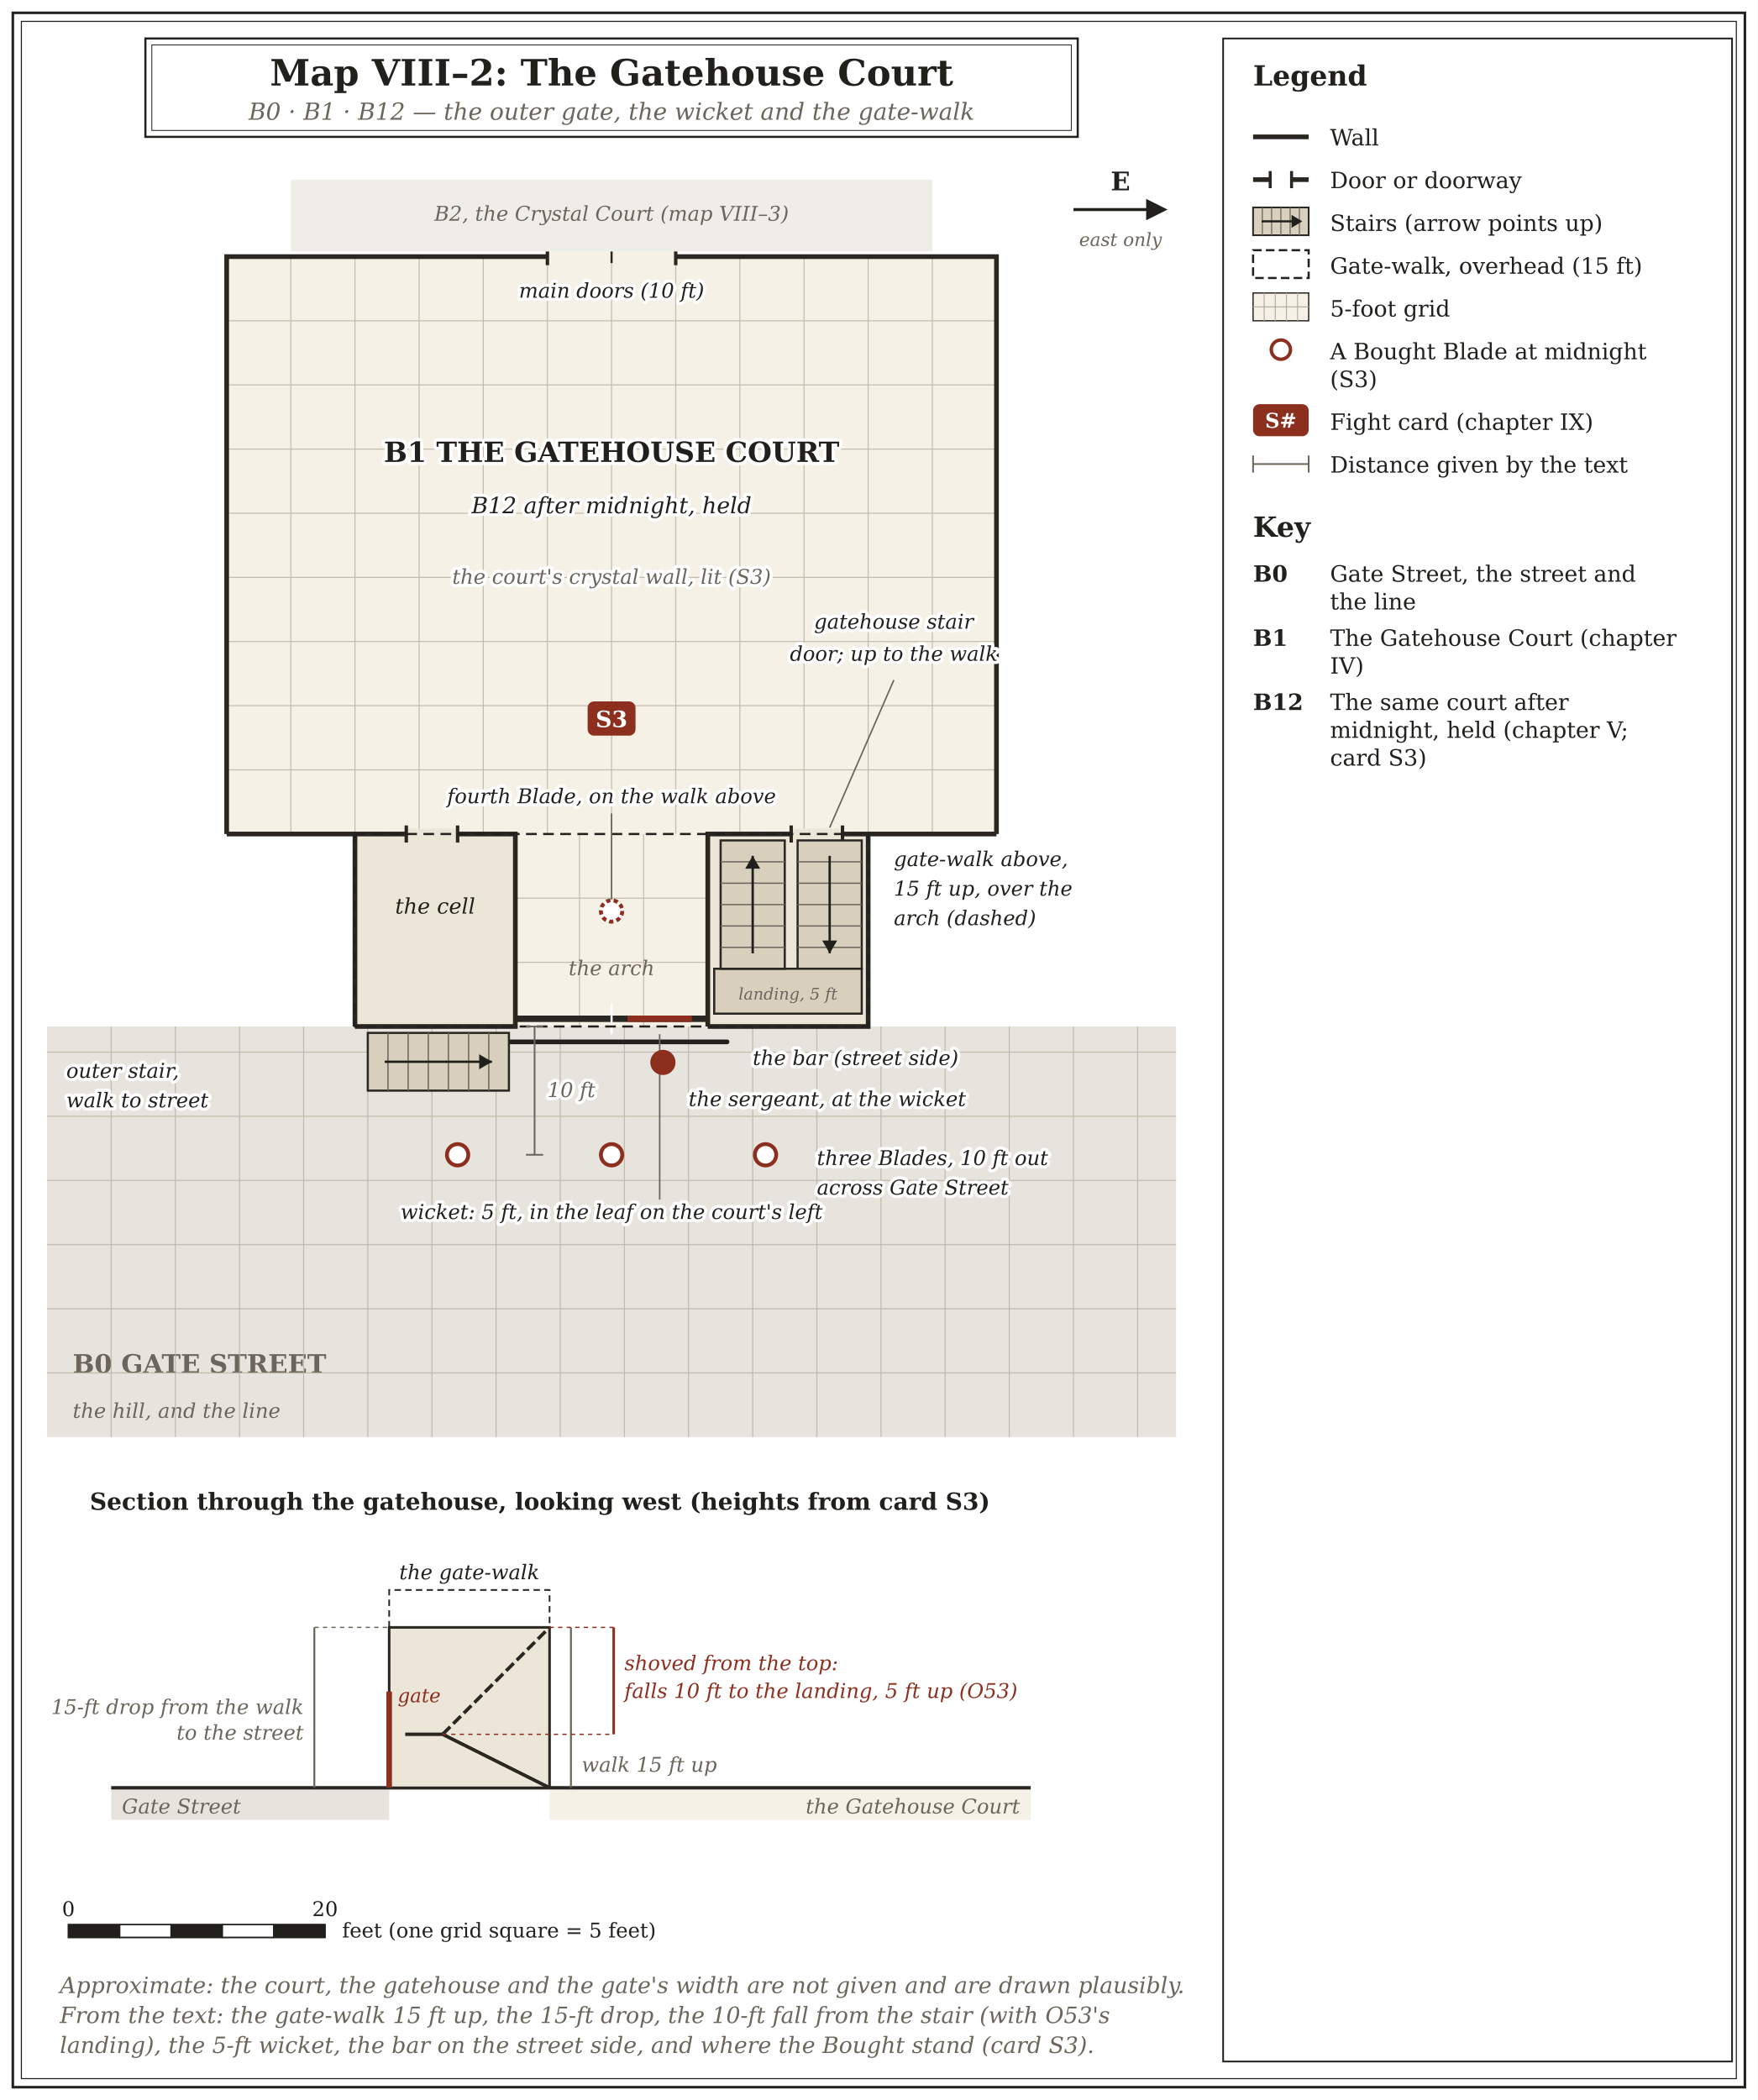
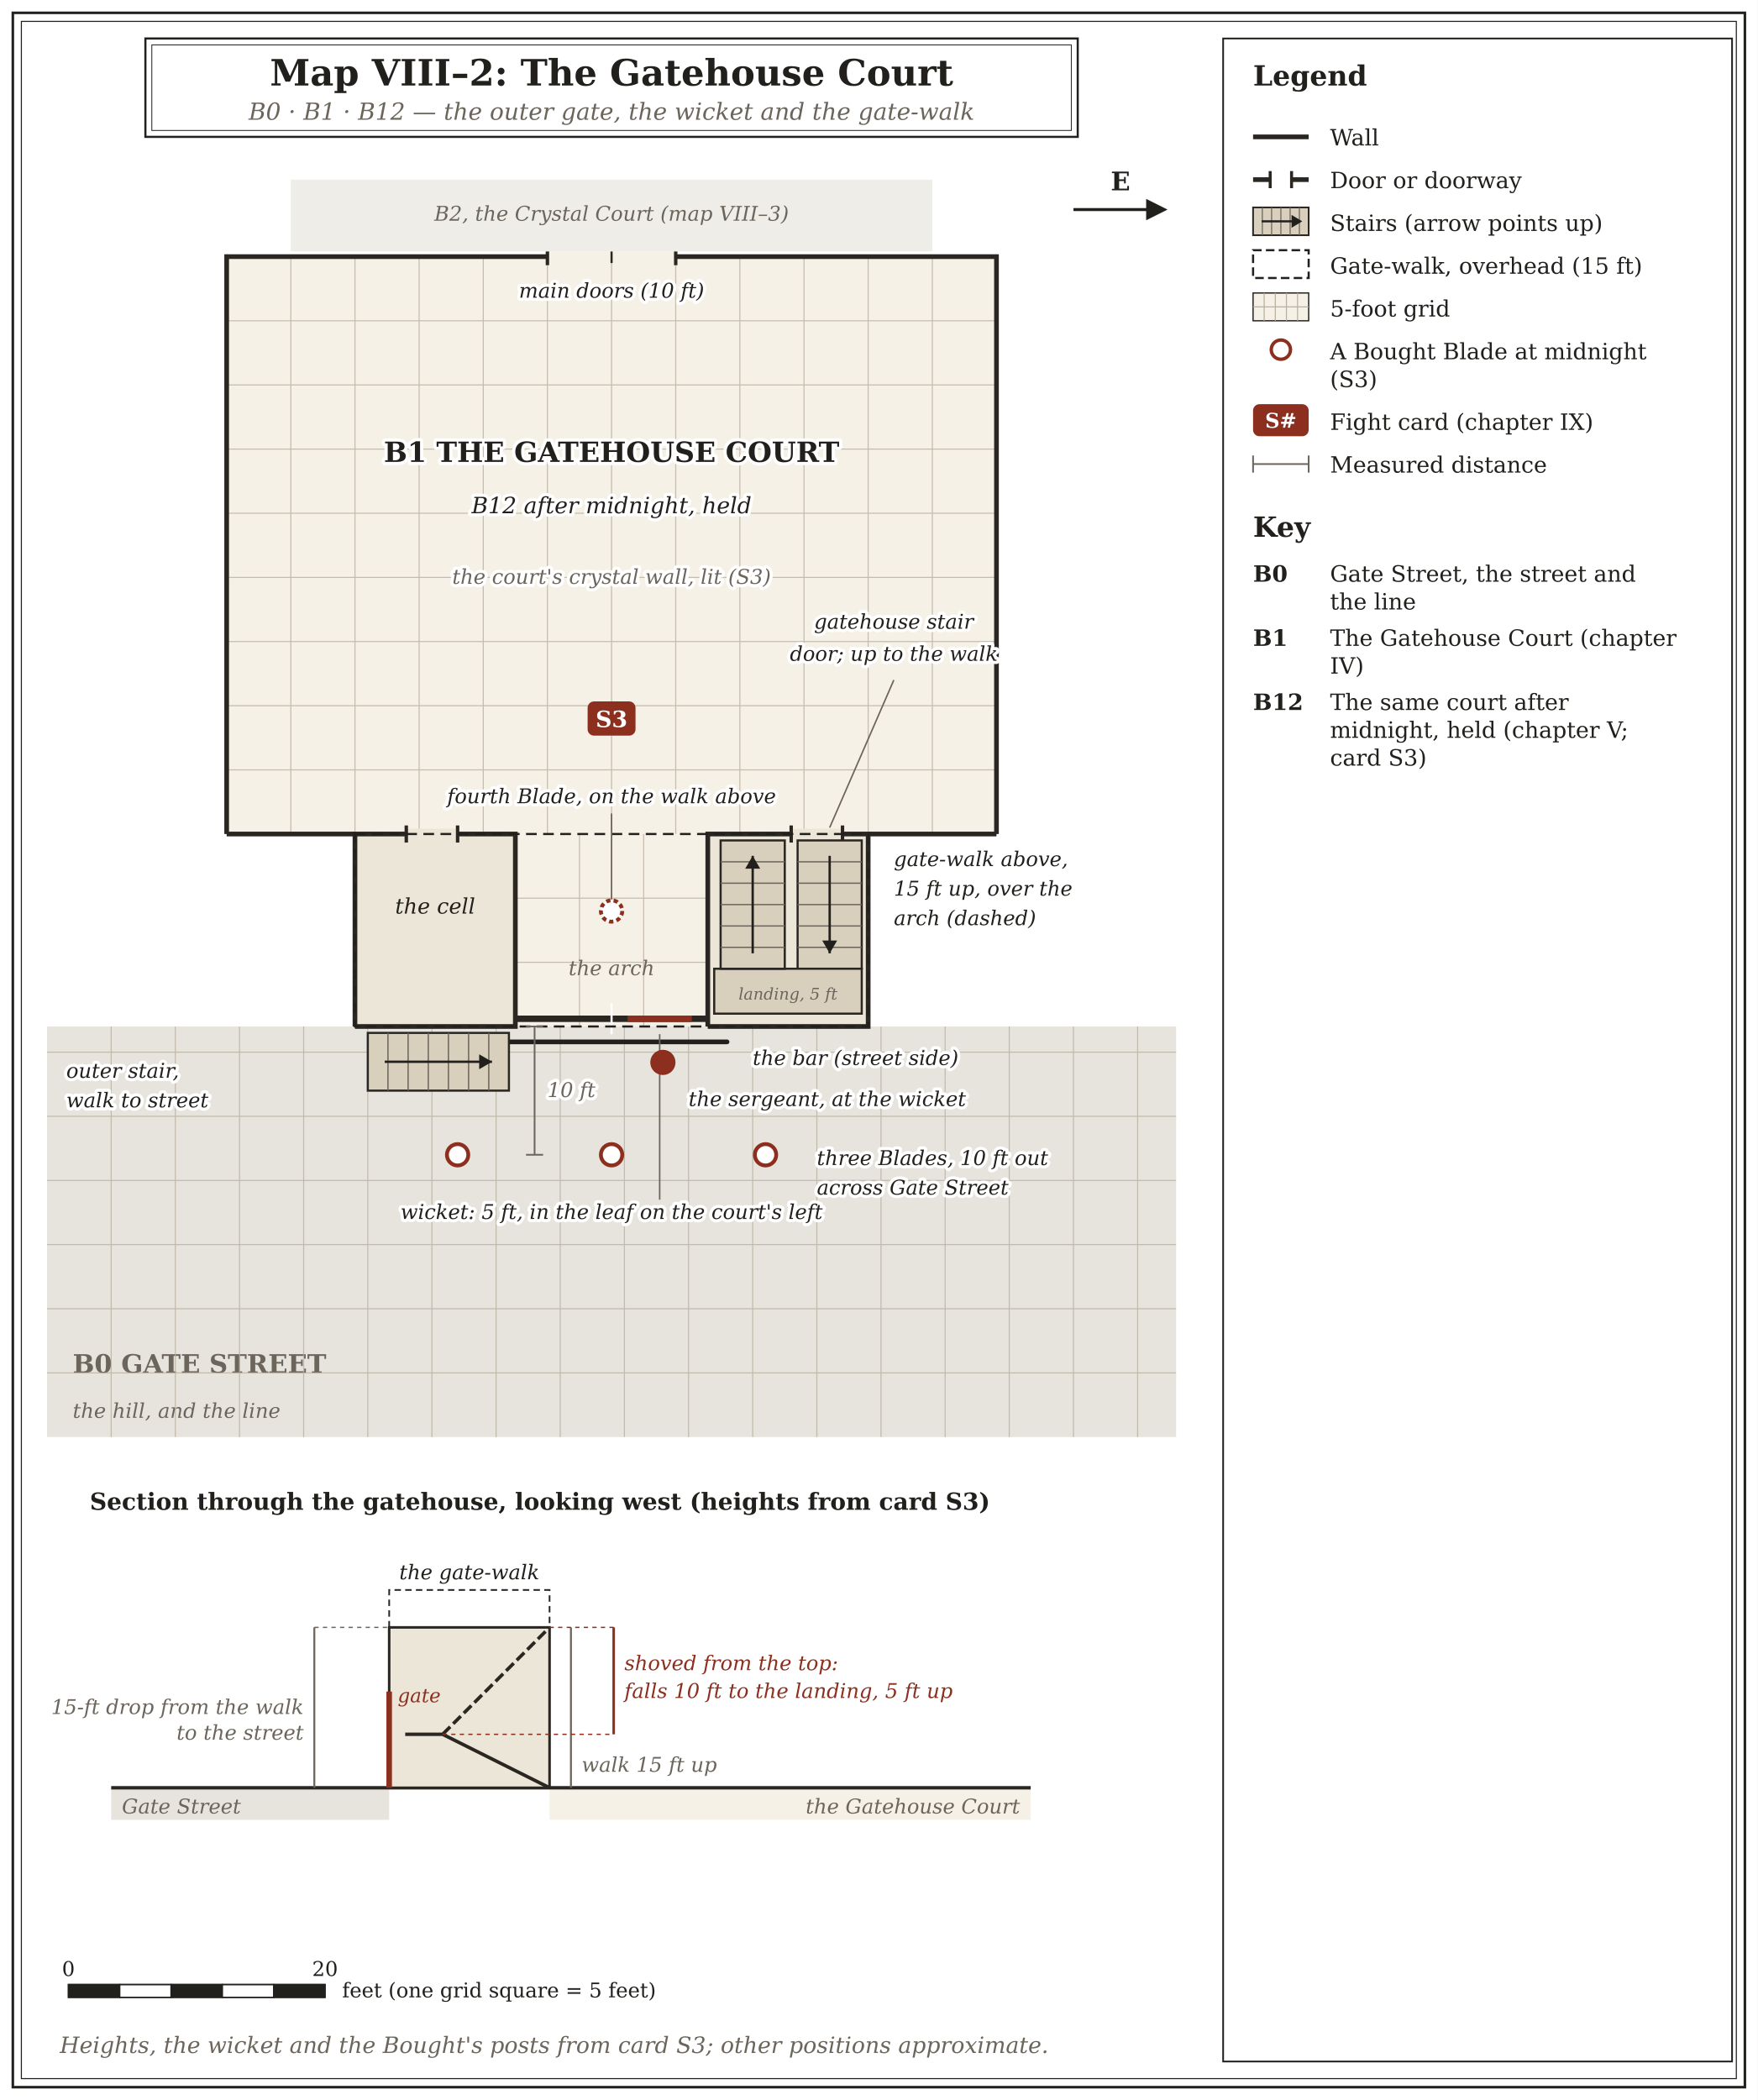
<svg xmlns="http://www.w3.org/2000/svg" width="822" height="982" viewBox="0 0 822 982" data-px-per-ft="6">
  <rect x="0" y="0" width="822" height="982" fill="#ffffff" />
  <rect x="22" y="480" width="528" height="192" fill="#e7e4de" />
  <text x="34" y="642" font-family="'DejaVu Serif', Georgia, 'Times New Roman', serif" font-size="12" text-anchor="start" font-weight="bold" fill="#6b655c">B0  GATE STREET</text>
  <text x="34" y="663" font-family="'DejaVu Serif', Georgia, 'Times New Roman', serif" font-size="9.5" text-anchor="start" font-style="italic" fill="#6b655c">the hill, and the line</text>
  <rect x="106" y="120" width="360" height="270" fill="#f6f1e6" />
  <rect x="166" y="390" width="240" height="90" fill="#ece6d8" />
  <rect x="241" y="390" width="90" height="90" fill="#f6f1e6" />
  <g id="grid" stroke="#b8b0a0" stroke-width="0.5" opacity="0.8">
    <line x1="136" y1="390" x2="136" y2="120" />
    <line x1="166" y1="390" x2="166" y2="120" />
    <line x1="196" y1="390" x2="196" y2="120" />
    <line x1="226" y1="390" x2="226" y2="120" />
    <line x1="256" y1="390" x2="256" y2="120" />
    <line x1="286" y1="390" x2="286" y2="120" />
    <line x1="316" y1="390" x2="316" y2="120" />
    <line x1="346" y1="390" x2="346" y2="120" />
    <line x1="376" y1="390" x2="376" y2="120" />
    <line x1="406" y1="390" x2="406" y2="120" />
    <line x1="436" y1="390" x2="436" y2="120" />
    <line x1="106" y1="360" x2="466" y2="360" />
    <line x1="106" y1="330" x2="466" y2="330" />
    <line x1="106" y1="300" x2="466" y2="300" />
    <line x1="106" y1="270" x2="466" y2="270" />
    <line x1="106" y1="240" x2="466" y2="240" />
    <line x1="106" y1="210" x2="466" y2="210" />
    <line x1="106" y1="180" x2="466" y2="180" />
    <line x1="106" y1="150" x2="466" y2="150" />
    <line x1="271" y1="480" x2="271" y2="390" />
    <line x1="301" y1="480" x2="301" y2="390" />
    <line x1="241" y1="450" x2="331" y2="450" />
    <line x1="241" y1="420" x2="331" y2="420" />
    <line x1="52" y1="672" x2="52" y2="480" />
    <line x1="82" y1="672" x2="82" y2="480" />
    <line x1="112" y1="672" x2="112" y2="480" />
    <line x1="142" y1="672" x2="142" y2="480" />
    <line x1="172" y1="672" x2="172" y2="480" />
    <line x1="202" y1="672" x2="202" y2="480" />
    <line x1="232" y1="672" x2="232" y2="480" />
    <line x1="262" y1="672" x2="262" y2="480" />
    <line x1="292" y1="672" x2="292" y2="480" />
    <line x1="322" y1="672" x2="322" y2="480" />
    <line x1="352" y1="672" x2="352" y2="480" />
    <line x1="382" y1="672" x2="382" y2="480" />
    <line x1="412" y1="672" x2="412" y2="480" />
    <line x1="442" y1="672" x2="442" y2="480" />
    <line x1="472" y1="672" x2="472" y2="480" />
    <line x1="502" y1="672" x2="502" y2="480" />
    <line x1="532" y1="672" x2="532" y2="480" />
    <line x1="22" y1="642" x2="550" y2="642" />
    <line x1="22" y1="612" x2="550" y2="612" />
    <line x1="22" y1="582" x2="550" y2="582" />
    <line x1="22" y1="552" x2="550" y2="552" />
    <line x1="22" y1="522" x2="550" y2="522" />
    <line x1="22" y1="492" x2="550" y2="492" />
  </g>
  <polyline points="106,390 106,120 466,120 466,390" fill="none" stroke="#2a2723" stroke-width="2.2" stroke-linejoin="miter" />
  <polyline points="106,390 166,390" fill="none" stroke="#2a2723" stroke-width="2.2" stroke-linejoin="miter" />
  <polyline points="406,390 466,390" fill="none" stroke="#2a2723" stroke-width="2.2" stroke-linejoin="miter" />
  <polyline points="166,480 166,390 241,390 241,480 166,480" fill="none" stroke="#2a2723" stroke-width="2.2" stroke-linejoin="miter" />
  <polyline points="331,480 331,390 406,390 406,480 331,480" fill="none" stroke="#2a2723" stroke-width="2.2" stroke-linejoin="miter" />
  <g id="gate">
    <line x1="241" y1="476.4" x2="286" y2="476.4" stroke="#2a2723" stroke-width="3" />
    <line x1="286" y1="476.4" x2="331" y2="476.4" stroke="#2a2723" stroke-width="3" />
    <line x1="286" y1="483.6" x2="286" y2="469.2" stroke="#ffffff" stroke-width="1" />
    <line x1="293.5" y1="476.4" x2="323.5" y2="476.4" stroke="#8c2f1f" stroke-width="3" />
    <line x1="293.5" y1="476.4" x2="323.5" y2="476.4" stroke="none" data-fact-len="gatehouse.wicket_wide" />
    <line x1="232" y1="487.2" x2="340" y2="487.2" stroke="#22201c" stroke-width="2.2" stroke-linecap="round" />
  </g>
  <text x="286" y="456" font-family="'DejaVu Serif', Georgia, 'Times New Roman', serif" font-size="9.5" text-anchor="middle" font-style="italic" fill="#6b655c">the arch</text>
  <text x="203.5" y="427.2" font-family="'DejaVu Serif', Georgia, 'Times New Roman', serif" font-size="10" text-anchor="middle" font-style="italic" fill="#22201c">the cell</text>
  <line x1="190" y1="390" x2="214" y2="390" stroke="#ece6d8" stroke-width="5" />
  <line x1="190" y1="386" x2="190" y2="394" stroke="#2a2723" stroke-width="1.6" />
  <line x1="214" y1="386" x2="214" y2="394" stroke="#2a2723" stroke-width="1.6" />
  <line x1="370" y1="390" x2="394" y2="390" stroke="#ece6d8" stroke-width="5" />
  <line x1="370" y1="386" x2="370" y2="394" stroke="#2a2723" stroke-width="1.6" />
  <line x1="394" y1="386" x2="394" y2="394" stroke="#2a2723" stroke-width="1.6" />
  <rect x="373" y="393" width="30" height="60" fill="#d8cfbd" stroke="#2a2723" stroke-width="1" />
  <line x1="373" y1="443" x2="403" y2="443" stroke="#6b655c" stroke-width="0.6" />
  <line x1="373" y1="433" x2="403" y2="433" stroke="#6b655c" stroke-width="0.6" />
  <line x1="373" y1="423" x2="403" y2="423" stroke="#6b655c" stroke-width="0.6" />
  <line x1="373" y1="413" x2="403" y2="413" stroke="#6b655c" stroke-width="0.6" />
  <line x1="373" y1="403" x2="403" y2="403" stroke="#6b655c" stroke-width="0.6" />
  <line x1="388" y1="400.2" x2="388" y2="445.8" stroke="#22201c" stroke-width="1.1" />
  <polygon points="388,445.8 384.5,439.8 391.5,439.8" fill="#22201c" />
  <rect x="334" y="453" width="69" height="21" fill="#d8cfbd" stroke="#2a2723" stroke-width="1" />
  <rect x="337" y="393" width="30" height="60" fill="#d8cfbd" stroke="#2a2723" stroke-width="1" />
  <line x1="337" y1="443" x2="367" y2="443" stroke="#6b655c" stroke-width="0.6" />
  <line x1="337" y1="433" x2="367" y2="433" stroke="#6b655c" stroke-width="0.6" />
  <line x1="337" y1="423" x2="367" y2="423" stroke="#6b655c" stroke-width="0.6" />
  <line x1="337" y1="413" x2="367" y2="413" stroke="#6b655c" stroke-width="0.6" />
  <line x1="337" y1="403" x2="367" y2="403" stroke="#6b655c" stroke-width="0.6" />
  <line x1="352" y1="445.8" x2="352" y2="400.2" stroke="#22201c" stroke-width="1.1" />
  <polygon points="352,400.2 348.5,406.2 355.5,406.2" fill="#22201c" />
  <text x="368.5" y="467.4" font-family="'DejaVu Serif', Georgia, 'Times New Roman', serif" font-size="7.5" text-anchor="middle" font-style="italic" fill="#6b655c">landing, 5 ft</text>
  <rect x="172" y="483" width="66" height="27" fill="#d8cfbd" stroke="#2a2723" stroke-width="1" />
  <line x1="181.43" y1="510" x2="181.43" y2="483" stroke="#6b655c" stroke-width="0.6" />
  <line x1="190.86" y1="510" x2="190.86" y2="483" stroke="#6b655c" stroke-width="0.6" />
  <line x1="200.29" y1="510" x2="200.29" y2="483" stroke="#6b655c" stroke-width="0.6" />
  <line x1="209.71" y1="510" x2="209.71" y2="483" stroke="#6b655c" stroke-width="0.6" />
  <line x1="219.14" y1="510" x2="219.14" y2="483" stroke="#6b655c" stroke-width="0.6" />
  <line x1="228.57" y1="510" x2="228.57" y2="483" stroke="#6b655c" stroke-width="0.6" />
  <line x1="179.92" y1="496.5" x2="230.08" y2="496.5" stroke="#22201c" stroke-width="1.1" />
  <polygon points="230.08,496.5 224.08,493 224.08,500" fill="#22201c" />
  <rect x="166" y="390" width="240" height="90" fill="none" stroke="#22201c" stroke-width="1" stroke-dasharray="5 3" />
  <line x1="256" y1="120" x2="316" y2="120" stroke="#f6f1e6" stroke-width="5" />
  <line x1="256" y1="116" x2="256" y2="124" stroke="#2a2723" stroke-width="1.6" />
  <line x1="316" y1="116" x2="316" y2="124" stroke="#2a2723" stroke-width="1.6" />
  <line x1="286" y1="117" x2="286" y2="123" stroke="#2a2723" stroke-width="1" />
  <rect x="136" y="84" width="300" height="33.6" fill="#efede8" />
  <text x="286" y="103.2" font-family="'DejaVu Serif', Georgia, 'Times New Roman', serif" font-size="9.5" text-anchor="middle" font-style="italic" fill="#6b655c">B2, the Crystal Court (map VIII–3)</text>
  <text x="286" y="216" font-family="'DejaVu Serif', Georgia, 'Times New Roman', serif" font-size="13" text-anchor="middle" font-weight="bold" fill="#ffffff" stroke="#ffffff" stroke-width="3" stroke-linejoin="round">B1  THE GATEHOUSE COURT</text>
  <text x="286" y="216" font-family="'DejaVu Serif', Georgia, 'Times New Roman', serif" font-size="13" text-anchor="middle" font-weight="bold" fill="#22201c">B1  THE GATEHOUSE COURT</text>
  <text x="286" y="240" font-family="'DejaVu Serif', Georgia, 'Times New Roman', serif" font-size="10.5" text-anchor="middle" font-style="italic" fill="#ffffff" stroke="#ffffff" stroke-width="3" stroke-linejoin="round">B12 after midnight, held</text>
  <text x="286" y="240" font-family="'DejaVu Serif', Georgia, 'Times New Roman', serif" font-size="10.5" text-anchor="middle" font-style="italic" fill="#22201c">B12 after midnight, held</text>
  <text x="286" y="273" font-family="'DejaVu Serif', Georgia, 'Times New Roman', serif" font-size="9.5" text-anchor="middle" font-style="italic" fill="#ffffff" stroke="#ffffff" stroke-width="3" stroke-linejoin="round">the court's crystal wall, lit (S3)</text>
  <text x="286" y="273" font-family="'DejaVu Serif', Georgia, 'Times New Roman', serif" font-size="9.5" text-anchor="middle" font-style="italic" fill="#6b655c">the court's crystal wall, lit (S3)</text>
  <text x="286" y="139.2" font-family="'DejaVu Serif', Georgia, 'Times New Roman', serif" font-size="9.5" text-anchor="middle" font-style="italic" fill="#ffffff" stroke="#ffffff" stroke-width="3" stroke-linejoin="round">main doors (10 ft)</text>
  <text x="286" y="139.2" font-family="'DejaVu Serif', Georgia, 'Times New Roman', serif" font-size="9.5" text-anchor="middle" font-style="italic" fill="#22201c">main doors (10 ft)</text>
  <text x="418" y="294" font-family="'DejaVu Serif', Georgia, 'Times New Roman', serif" font-size="9.5" text-anchor="middle" font-style="italic" fill="#ffffff" stroke="#ffffff" stroke-width="3" stroke-linejoin="round">gatehouse stair</text>
  <text x="418" y="294" font-family="'DejaVu Serif', Georgia, 'Times New Roman', serif" font-size="9.5" text-anchor="middle" font-style="italic" fill="#22201c">gatehouse stair</text>
  <text x="418" y="309" font-family="'DejaVu Serif', Georgia, 'Times New Roman', serif" font-size="9.5" text-anchor="middle" font-style="italic" fill="#ffffff" stroke="#ffffff" stroke-width="3" stroke-linejoin="round">door; up to the walk</text>
  <text x="418" y="309" font-family="'DejaVu Serif', Georgia, 'Times New Roman', serif" font-size="9.5" text-anchor="middle" font-style="italic" fill="#22201c">door; up to the walk</text>
  <line x1="418" y1="318" x2="388" y2="387" stroke="#6b655c" stroke-width="0.7" />
  <text x="418" y="405" font-family="'DejaVu Serif', Georgia, 'Times New Roman', serif" font-size="9.5" text-anchor="start" font-style="italic" fill="#ffffff" stroke="#ffffff" stroke-width="3" stroke-linejoin="round">gate-walk above,</text>
  <text x="418" y="405" font-family="'DejaVu Serif', Georgia, 'Times New Roman', serif" font-size="9.5" text-anchor="start" font-style="italic" fill="#22201c">gate-walk above,</text>
  <text x="418" y="418.8" font-family="'DejaVu Serif', Georgia, 'Times New Roman', serif" font-size="9.5" text-anchor="start" font-style="italic" fill="#ffffff" stroke="#ffffff" stroke-width="3" stroke-linejoin="round">15 ft up, over the</text>
  <text x="418" y="418.8" font-family="'DejaVu Serif', Georgia, 'Times New Roman', serif" font-size="9.5" text-anchor="start" font-style="italic" fill="#22201c" data-fact="gatehouse.gate_walk_height">15 ft up, over the</text>
  <text x="418" y="432.6" font-family="'DejaVu Serif', Georgia, 'Times New Roman', serif" font-size="9.5" text-anchor="start" font-style="italic" fill="#ffffff" stroke="#ffffff" stroke-width="3" stroke-linejoin="round">arch (dashed)</text>
  <text x="418" y="432.6" font-family="'DejaVu Serif', Georgia, 'Times New Roman', serif" font-size="9.5" text-anchor="start" font-style="italic" fill="#22201c">arch (dashed)</text>
  <text x="286" y="375.6" font-family="'DejaVu Serif', Georgia, 'Times New Roman', serif" font-size="9.5" text-anchor="middle" font-style="italic" fill="#ffffff" stroke="#ffffff" stroke-width="3" stroke-linejoin="round">fourth Blade, on the walk above</text>
  <text x="286" y="375.6" font-family="'DejaVu Serif', Georgia, 'Times New Roman', serif" font-size="9.5" text-anchor="middle" font-style="italic" fill="#22201c">fourth Blade, on the walk above</text>
  <line x1="286" y1="380.4" x2="286" y2="420.6" stroke="#6b655c" stroke-width="0.7" />
  <text x="31" y="504" font-family="'DejaVu Serif', Georgia, 'Times New Roman', serif" font-size="9.5" text-anchor="start" font-style="italic" fill="#ffffff" stroke="#ffffff" stroke-width="3" stroke-linejoin="round">outer stair,</text>
  <text x="31" y="504" font-family="'DejaVu Serif', Georgia, 'Times New Roman', serif" font-size="9.5" text-anchor="start" font-style="italic" fill="#22201c">outer stair,</text>
  <text x="31" y="517.8" font-family="'DejaVu Serif', Georgia, 'Times New Roman', serif" font-size="9.5" text-anchor="start" font-style="italic" fill="#ffffff" stroke="#ffffff" stroke-width="3" stroke-linejoin="round">walk to street</text>
  <text x="31" y="517.8" font-family="'DejaVu Serif', Georgia, 'Times New Roman', serif" font-size="9.5" text-anchor="start" font-style="italic" fill="#22201c">walk to street</text>
  <text x="352" y="498" font-family="'DejaVu Serif', Georgia, 'Times New Roman', serif" font-size="9.5" text-anchor="start" font-style="italic" fill="#ffffff" stroke="#ffffff" stroke-width="3" stroke-linejoin="round">the bar (street side)</text>
  <text x="352" y="498" font-family="'DejaVu Serif', Georgia, 'Times New Roman', serif" font-size="9.5" text-anchor="start" font-style="italic" fill="#22201c">the bar (street side)</text>
  <text x="286" y="570" font-family="'DejaVu Serif', Georgia, 'Times New Roman', serif" font-size="9.5" text-anchor="middle" font-style="italic" fill="#ffffff" stroke="#ffffff" stroke-width="3" stroke-linejoin="round">wicket: 5 ft, in the leaf on the court's left</text>
  <text x="286" y="570" font-family="'DejaVu Serif', Georgia, 'Times New Roman', serif" font-size="9.5" text-anchor="middle" font-style="italic" fill="#22201c">wicket: 5 ft, in the leaf on the court's left</text>
  <line x1="308.5" y1="561" x2="308.5" y2="483.6" stroke="#6b655c" stroke-width="0.7" />
  <g id="bought">
    <circle cx="214" cy="540" r="5" fill="#ffffff" stroke="#8c2f1f" stroke-width="1.8" />
    <circle cx="286" cy="540" r="5" fill="#ffffff" stroke="#8c2f1f" stroke-width="1.8" />
    <circle cx="358" cy="540" r="5" fill="#ffffff" stroke="#8c2f1f" stroke-width="1.8" />
    <circle cx="310" cy="496.8" r="5" fill="#8c2f1f" stroke="#8c2f1f" stroke-width="1.8" />
    <circle cx="286" cy="426" r="5" fill="#ffffff" stroke="#8c2f1f" stroke-width="1.8" stroke-dasharray="2 1.5" />
  </g>
  <text x="382" y="544.8" font-family="'DejaVu Serif', Georgia, 'Times New Roman', serif" font-size="9.5" text-anchor="start" font-style="italic" fill="#ffffff" stroke="#ffffff" stroke-width="3" stroke-linejoin="round">three Blades, 10 ft out</text>
  <text x="382" y="544.8" font-family="'DejaVu Serif', Georgia, 'Times New Roman', serif" font-size="9.5" text-anchor="start" font-style="italic" fill="#22201c">three Blades, 10 ft out</text>
  <text x="382" y="558.6" font-family="'DejaVu Serif', Georgia, 'Times New Roman', serif" font-size="9.5" text-anchor="start" font-style="italic" fill="#ffffff" stroke="#ffffff" stroke-width="3" stroke-linejoin="round">across Gate Street</text>
  <text x="382" y="558.6" font-family="'DejaVu Serif', Georgia, 'Times New Roman', serif" font-size="9.5" text-anchor="start" font-style="italic" fill="#22201c">across Gate Street</text>
  <text x="322" y="517.2" font-family="'DejaVu Serif', Georgia, 'Times New Roman', serif" font-size="9.5" text-anchor="start" font-style="italic" fill="#ffffff" stroke="#ffffff" stroke-width="3" stroke-linejoin="round">the sergeant, at the wicket</text>
  <text x="322" y="517.2" font-family="'DejaVu Serif', Georgia, 'Times New Roman', serif" font-size="9.5" text-anchor="start" font-style="italic" fill="#22201c">the sergeant, at the wicket</text>
  <line x1="250" y1="480" x2="250" y2="540" stroke="#6b655c" stroke-width="0.8" data-fact-len="gatehouse.blades_out" />
  <line x1="246" y1="480" x2="254" y2="480" stroke="#6b655c" stroke-width="0.8" />
  <line x1="246" y1="540" x2="254" y2="540" stroke="#6b655c" stroke-width="0.8" />
  <text x="256" y="513" font-family="'DejaVu Serif', Georgia, 'Times New Roman', serif" font-size="9.5" text-anchor="start" font-style="italic" fill="#ffffff" stroke="#ffffff" stroke-width="3" stroke-linejoin="round">10 ft</text>
  <text x="256" y="513" font-family="'DejaVu Serif', Georgia, 'Times New Roman', serif" font-size="9.5" text-anchor="start" font-style="italic" fill="#6b655c">10 ft</text>
  <rect x="274.8" y="328" width="22.4" height="16" rx="3" fill="#8c2f1f" />
  <text x="286" y="340" font-family="'DejaVu Serif', Georgia, 'Times New Roman', serif" font-size="10.5" text-anchor="middle" font-weight="bold" fill="#ffffff">S3</text>
  <g id="section" data-px-per-ft="5">
    <text x="42" y="706" font-family="'DejaVu Serif', Georgia, 'Times New Roman', serif" font-size="11" text-anchor="start" font-weight="bold" fill="#22201c">Section through the gatehouse, looking west (heights from card S3)</text>
    <rect x="52" y="836" width="130" height="15" fill="#e7e4de" />
    <rect x="257" y="836" width="225" height="15" fill="#f6f1e6" />
    <line x1="52" y1="836" x2="482" y2="836" stroke="#2a2723" stroke-width="1.6" />
    <text x="57" y="848" font-family="'DejaVu Serif', Georgia, 'Times New Roman', serif" font-size="9.5" text-anchor="start" font-style="italic" fill="#6b655c">Gate Street</text>
    <text x="477" y="848" font-family="'DejaVu Serif', Georgia, 'Times New Roman', serif" font-size="9.5" text-anchor="end" font-style="italic" fill="#6b655c">the Gatehouse Court</text>
    <rect x="182" y="761" width="75" height="75" fill="#ece6d8" stroke="#2a2723" stroke-width="1.2" />
    <polyline points="182,761 182,743.5 257,743.5 257,761" fill="none" stroke="#2a2723" stroke-width="0.8" stroke-dasharray="3 2" />
    <text x="219.5" y="738.5" font-family="'DejaVu Serif', Georgia, 'Times New Roman', serif" font-size="9.5" text-anchor="middle" font-style="italic" fill="#22201c">the gate-walk</text>
    <polyline points="257,836 207,811 189.5,811" fill="none" stroke="#2a2723" stroke-width="1.6" />
    <polyline points="207,811 257,761" fill="none" stroke="#2a2723" stroke-width="1.6" stroke-dasharray="5 2" />
    <line x1="147" y1="761" x2="147" y2="836" stroke="#6b655c" stroke-width="0.9" data-fact-len="gatehouse.walk_to_street_drop" data-px-per-ft="5" />
    <line x1="147" y1="761" x2="182" y2="761" stroke="#6b655c" stroke-width="0.6" stroke-dasharray="2 2" />
    <text x="142" y="801.5" font-family="'DejaVu Serif', Georgia, 'Times New Roman', serif" font-size="9.5" text-anchor="end" font-style="italic" fill="#6b655c">15-ft drop from the walk</text>
    <text x="142" y="813.5" font-family="'DejaVu Serif', Georgia, 'Times New Roman', serif" font-size="9.5" text-anchor="end" font-style="italic" fill="#6b655c">to the street</text>
    <line x1="267" y1="761" x2="267" y2="836" stroke="#6b655c" stroke-width="0.9" data-fact-len="gatehouse.gate_walk_height" data-px-per-ft="5" />
    <text x="272" y="828.5" font-family="'DejaVu Serif', Georgia, 'Times New Roman', serif" font-size="9.5" text-anchor="start" font-style="italic" fill="#6b655c">walk 15 ft up</text>
    <line x1="287" y1="761" x2="287" y2="811" stroke="#8c2f1f" stroke-width="1.2" data-fact-len="gatehouse.stair_fall" data-px-per-ft="5" />
    <line x1="257" y1="761" x2="287" y2="761" stroke="#8c2f1f" stroke-width="0.6" stroke-dasharray="2 2" />
    <line x1="207" y1="811" x2="287" y2="811" stroke="#8c2f1f" stroke-width="0.6" stroke-dasharray="2 2" />
    <text x="292" y="781" font-family="'DejaVu Serif', Georgia, 'Times New Roman', serif" font-size="9.5" text-anchor="start" font-style="italic" fill="#8c2f1f">shoved from the top:</text>
-     <text x="292" y="794" font-family="'DejaVu Serif', Georgia, 'Times New Roman', serif" font-size="9.5" text-anchor="start" font-style="italic" fill="#8c2f1f">falls 10 ft to the landing, 5 ft up (O53)</text>
+     <text x="292" y="794" font-family="'DejaVu Serif', Georgia, 'Times New Roman', serif" font-size="9.5" text-anchor="start" font-style="italic" fill="#8c2f1f">falls 10 ft to the landing, 5 ft up</text>
    <line x1="182" y1="836" x2="182" y2="791" stroke="#8c2f1f" stroke-width="2.6" />
    <text x="186" y="796" font-family="'DejaVu Serif', Georgia, 'Times New Roman', serif" font-size="9" text-anchor="start" font-style="italic" fill="#8c2f1f">gate</text>
  </g>
  <rect x="6" y="6" width="810" height="970" fill="none" stroke="#22201c" stroke-width="1.2" />
  <rect x="10" y="10" width="802" height="962" fill="none" stroke="#22201c" stroke-width="0.5" />
  <g id="title">
    <rect x="68" y="18" width="436" height="46" fill="#ffffff" stroke="#22201c" stroke-width="1" />
    <rect x="71" y="21" width="430" height="40" fill="none" stroke="#22201c" stroke-width="0.4" />
    <text x="286" y="40" font-family="'DejaVu Serif', Georgia, 'Times New Roman', serif" font-size="17" text-anchor="middle" font-weight="bold" fill="#22201c">Map VIII–2: The Gatehouse Court</text>
    <text x="286" y="56" font-family="'DejaVu Serif', Georgia, 'Times New Roman', serif" font-size="11" text-anchor="middle" font-style="italic" fill="#6b655c">B0 · B1 · B12 — the outer gate, the wicket and the gate-walk</text>
  </g>
  <g id="legend">
    <rect x="572" y="18" width="238" height="946" fill="#ffffff" stroke="#22201c" stroke-width="0.8" />
    <text x="586" y="40" font-family="'DejaVu Serif', Georgia, 'Times New Roman', serif" font-size="13" text-anchor="start" font-weight="bold" fill="#22201c">Legend</text>
    <line x1="586" y1="64" x2="612" y2="64" stroke="#2a2723" stroke-width="2.2" />
    <text x="622" y="68" font-family="'DejaVu Serif', Georgia, 'Times New Roman', serif" font-size="10.5" text-anchor="start" fill="#22201c">Wall</text>
    <line x1="586" y1="84" x2="612" y2="84" stroke="#2a2723" stroke-width="2.2" />
    <line x1="594" y1="84" x2="604" y2="84" stroke="#ffffff" stroke-width="5" />
    <line x1="594" y1="80" x2="594" y2="88" stroke="#2a2723" stroke-width="1.4" />
    <line x1="604" y1="80" x2="604" y2="88" stroke="#2a2723" stroke-width="1.4" />
    <text x="622" y="88" font-family="'DejaVu Serif', Georgia, 'Times New Roman', serif" font-size="10.5" text-anchor="start" fill="#22201c">Door or doorway</text>
    <rect x="586" y="97" width="26" height="13" fill="#d8cfbd" stroke="#2a2723" stroke-width="0.8" />
    <line x1="590.33" y1="97" x2="590.33" y2="110" stroke="#6b655c" stroke-width="0.5" />
    <line x1="594.67" y1="97" x2="594.67" y2="110" stroke="#6b655c" stroke-width="0.5" />
    <line x1="599" y1="97" x2="599" y2="110" stroke="#6b655c" stroke-width="0.5" />
    <line x1="603.33" y1="97" x2="603.33" y2="110" stroke="#6b655c" stroke-width="0.5" />
    <line x1="607.67" y1="97" x2="607.67" y2="110" stroke="#6b655c" stroke-width="0.5" />
    <line x1="590" y1="103.5" x2="606" y2="103.5" stroke="#22201c" stroke-width="1" />
    <polygon points="609,103.5 604,100.5 604,106.5" fill="#22201c" />
    <text x="622" y="108" font-family="'DejaVu Serif', Georgia, 'Times New Roman', serif" font-size="10.5" text-anchor="start" fill="#22201c">Stairs (arrow points up)</text>
    <rect x="586" y="117" width="26" height="13" fill="none" stroke="#22201c" stroke-width="1" stroke-dasharray="4 2" />
    <text x="622" y="128" font-family="'DejaVu Serif', Georgia, 'Times New Roman', serif" font-size="10.5" text-anchor="start" fill="#22201c">Gate-walk, overhead (15 ft)</text>
    <rect x="586" y="137" width="26" height="13" fill="#f6f1e6" stroke="#2a2723" stroke-width="0.6" />
    <line x1="591.2" y1="137" x2="591.2" y2="150" stroke="#b8b0a0" stroke-width="0.5" />
    <line x1="596.4" y1="137" x2="596.4" y2="150" stroke="#b8b0a0" stroke-width="0.5" />
    <line x1="601.6" y1="137" x2="601.6" y2="150" stroke="#b8b0a0" stroke-width="0.5" />
    <line x1="606.8" y1="137" x2="606.8" y2="150" stroke="#b8b0a0" stroke-width="0.5" />
    <line x1="586" y1="143.5" x2="612" y2="143.5" stroke="#b8b0a0" stroke-width="0.5" />
    <text x="622" y="148" font-family="'DejaVu Serif', Georgia, 'Times New Roman', serif" font-size="10.5" text-anchor="start" fill="#22201c">5-foot grid</text>
    <circle cx="599" cy="163.5" r="4.5" fill="#ffffff" stroke="#8c2f1f" stroke-width="1.6" />
    <text x="622" y="168" font-family="'DejaVu Serif', Georgia, 'Times New Roman', serif" font-size="10.5" text-anchor="start" fill="#22201c">A Bought Blade at midnight</text>
    <text x="622" y="181" font-family="'DejaVu Serif', Georgia, 'Times New Roman', serif" font-size="10.5" text-anchor="start" fill="#22201c">(S3)</text>
    <rect x="586" y="189" width="26" height="15" rx="3" fill="#8c2f1f" />
    <text x="599" y="200" font-family="'DejaVu Serif', Georgia, 'Times New Roman', serif" font-size="9.5" text-anchor="middle" font-weight="bold" fill="#ffffff">S#</text>
    <text x="622" y="201" font-family="'DejaVu Serif', Georgia, 'Times New Roman', serif" font-size="10.5" text-anchor="start" fill="#22201c">Fight card (chapter IX)</text>
    <line x1="586" y1="217" x2="612" y2="217" stroke="#6b655c" stroke-width="0.8" />
    <line x1="586" y1="213" x2="586" y2="221" stroke="#6b655c" stroke-width="0.8" />
    <line x1="612" y1="213" x2="612" y2="221" stroke="#6b655c" stroke-width="0.8" />
-     <text x="622" y="221" font-family="'DejaVu Serif', Georgia, 'Times New Roman', serif" font-size="10.5" text-anchor="start" fill="#22201c">Distance given by the text</text>
+     <text x="622" y="221" font-family="'DejaVu Serif', Georgia, 'Times New Roman', serif" font-size="10.5" text-anchor="start" fill="#22201c">Measured distance</text>
    <text x="586" y="251" font-family="'DejaVu Serif', Georgia, 'Times New Roman', serif" font-size="13" text-anchor="start" font-weight="bold" fill="#22201c">Key</text>
    <text x="586" y="272" font-family="'DejaVu Serif', Georgia, 'Times New Roman', serif" font-size="10.5" text-anchor="start" font-weight="bold" fill="#22201c">B0</text>
    <text x="622" y="272" font-family="'DejaVu Serif', Georgia, 'Times New Roman', serif" font-size="10.5" text-anchor="start" fill="#22201c">Gate Street, the street and</text>
    <text x="622" y="285" font-family="'DejaVu Serif', Georgia, 'Times New Roman', serif" font-size="10.5" text-anchor="start" fill="#22201c">the line</text>
    <text x="586" y="302" font-family="'DejaVu Serif', Georgia, 'Times New Roman', serif" font-size="10.5" text-anchor="start" font-weight="bold" fill="#22201c">B1</text>
    <text x="622" y="302" font-family="'DejaVu Serif', Georgia, 'Times New Roman', serif" font-size="10.5" text-anchor="start" fill="#22201c">The Gatehouse Court (chapter</text>
    <text x="622" y="315" font-family="'DejaVu Serif', Georgia, 'Times New Roman', serif" font-size="10.5" text-anchor="start" fill="#22201c">IV)</text>
    <text x="586" y="332" font-family="'DejaVu Serif', Georgia, 'Times New Roman', serif" font-size="10.5" text-anchor="start" font-weight="bold" fill="#22201c">B12</text>
    <text x="622" y="332" font-family="'DejaVu Serif', Georgia, 'Times New Roman', serif" font-size="10.5" text-anchor="start" fill="#22201c">The same court after</text>
    <text x="622" y="345" font-family="'DejaVu Serif', Georgia, 'Times New Roman', serif" font-size="10.5" text-anchor="start" fill="#22201c">midnight, held (chapter V;</text>
    <text x="622" y="358" font-family="'DejaVu Serif', Georgia, 'Times New Roman', serif" font-size="10.5" text-anchor="start" fill="#22201c">card S3)</text>
  </g>
  <g id="caption">
-     <text x="28" y="932" font-family="'DejaVu Serif', Georgia, 'Times New Roman', serif" font-size="10.5" text-anchor="start" font-style="italic" fill="#6b655c">Approximate: the court, the gatehouse and the gate's width are not given and are drawn plausibly.</text>
-     <text x="28" y="946" font-family="'DejaVu Serif', Georgia, 'Times New Roman', serif" font-size="10.5" text-anchor="start" font-style="italic" fill="#6b655c">From the text: the gate-walk 15 ft up, the 15-ft drop, the 10-ft fall from the stair (with O53's</text>
-     <text x="28" y="960" font-family="'DejaVu Serif', Georgia, 'Times New Roman', serif" font-size="10.5" text-anchor="start" font-style="italic" fill="#6b655c">landing), the 5-ft wicket, the bar on the street side, and where the Bought stand (card S3).</text>
+     <text x="28" y="960" font-family="'DejaVu Serif', Georgia, 'Times New Roman', serif" font-size="10.5" text-anchor="start" font-style="italic" fill="#6b655c">Heights, the wicket and the Bought's posts from card S3; other positions approximate.</text>
  </g>
  <g id="scalebar">
-     <rect x="32" y="900" width="24" height="6" fill="#22201c" stroke="#22201c" stroke-width="0.6" />
-     <rect x="56" y="900" width="24" height="6" fill="#ffffff" stroke="#22201c" stroke-width="0.6" />
-     <rect x="80" y="900" width="24" height="6" fill="#22201c" stroke="#22201c" stroke-width="0.6" />
-     <rect x="104" y="900" width="24" height="6" fill="#ffffff" stroke="#22201c" stroke-width="0.6" />
-     <rect x="128" y="900" width="24" height="6" fill="#22201c" stroke="#22201c" stroke-width="0.6" />
-     <rect x="32" y="900" width="120" height="6" fill="none" stroke="#22201c" stroke-width="0.6" id="scalebar-span" data-fact-w="20" />
-     <text x="32" y="896" font-family="'DejaVu Serif', Georgia, 'Times New Roman', serif" font-size="9.5" text-anchor="middle" fill="#22201c">0</text>
-     <text x="152" y="896" font-family="'DejaVu Serif', Georgia, 'Times New Roman', serif" font-size="9.5" text-anchor="middle" fill="#22201c">20</text>
-     <text x="160" y="906" font-family="'DejaVu Serif', Georgia, 'Times New Roman', serif" font-size="9.5" text-anchor="start" fill="#22201c">feet  (one grid square = 5 feet)</text>
+     <rect x="32" y="928" width="24" height="6" fill="#22201c" stroke="#22201c" stroke-width="0.6" />
+     <rect x="56" y="928" width="24" height="6" fill="#ffffff" stroke="#22201c" stroke-width="0.6" />
+     <rect x="80" y="928" width="24" height="6" fill="#22201c" stroke="#22201c" stroke-width="0.6" />
+     <rect x="104" y="928" width="24" height="6" fill="#ffffff" stroke="#22201c" stroke-width="0.6" />
+     <rect x="128" y="928" width="24" height="6" fill="#22201c" stroke="#22201c" stroke-width="0.6" />
+     <rect x="32" y="928" width="120" height="6" fill="none" stroke="#22201c" stroke-width="0.6" id="scalebar-span" data-fact-w="20" />
+     <text x="32" y="924" font-family="'DejaVu Serif', Georgia, 'Times New Roman', serif" font-size="9.5" text-anchor="middle" fill="#22201c">0</text>
+     <text x="152" y="924" font-family="'DejaVu Serif', Georgia, 'Times New Roman', serif" font-size="9.5" text-anchor="middle" fill="#22201c">20</text>
+     <text x="160" y="934" font-family="'DejaVu Serif', Georgia, 'Times New Roman', serif" font-size="9.5" text-anchor="start" fill="#22201c">feet  (one grid square = 5 feet)</text>
  </g>
  <g id="orientation">
    <line x1="502" y1="98" x2="538" y2="98" stroke="#22201c" stroke-width="1.4" />
    <polygon points="546,98 536,93 536,103" fill="#22201c" />
    <text x="524" y="89" font-family="'DejaVu Serif', Georgia, 'Times New Roman', serif" font-size="12" text-anchor="middle" font-weight="bold" fill="#22201c">E</text>
-     <text x="524" y="115" font-family="'DejaVu Serif', Georgia, 'Times New Roman', serif" font-size="8.5" text-anchor="middle" font-style="italic" fill="#6b655c">east only</text>
  </g>
</svg>
